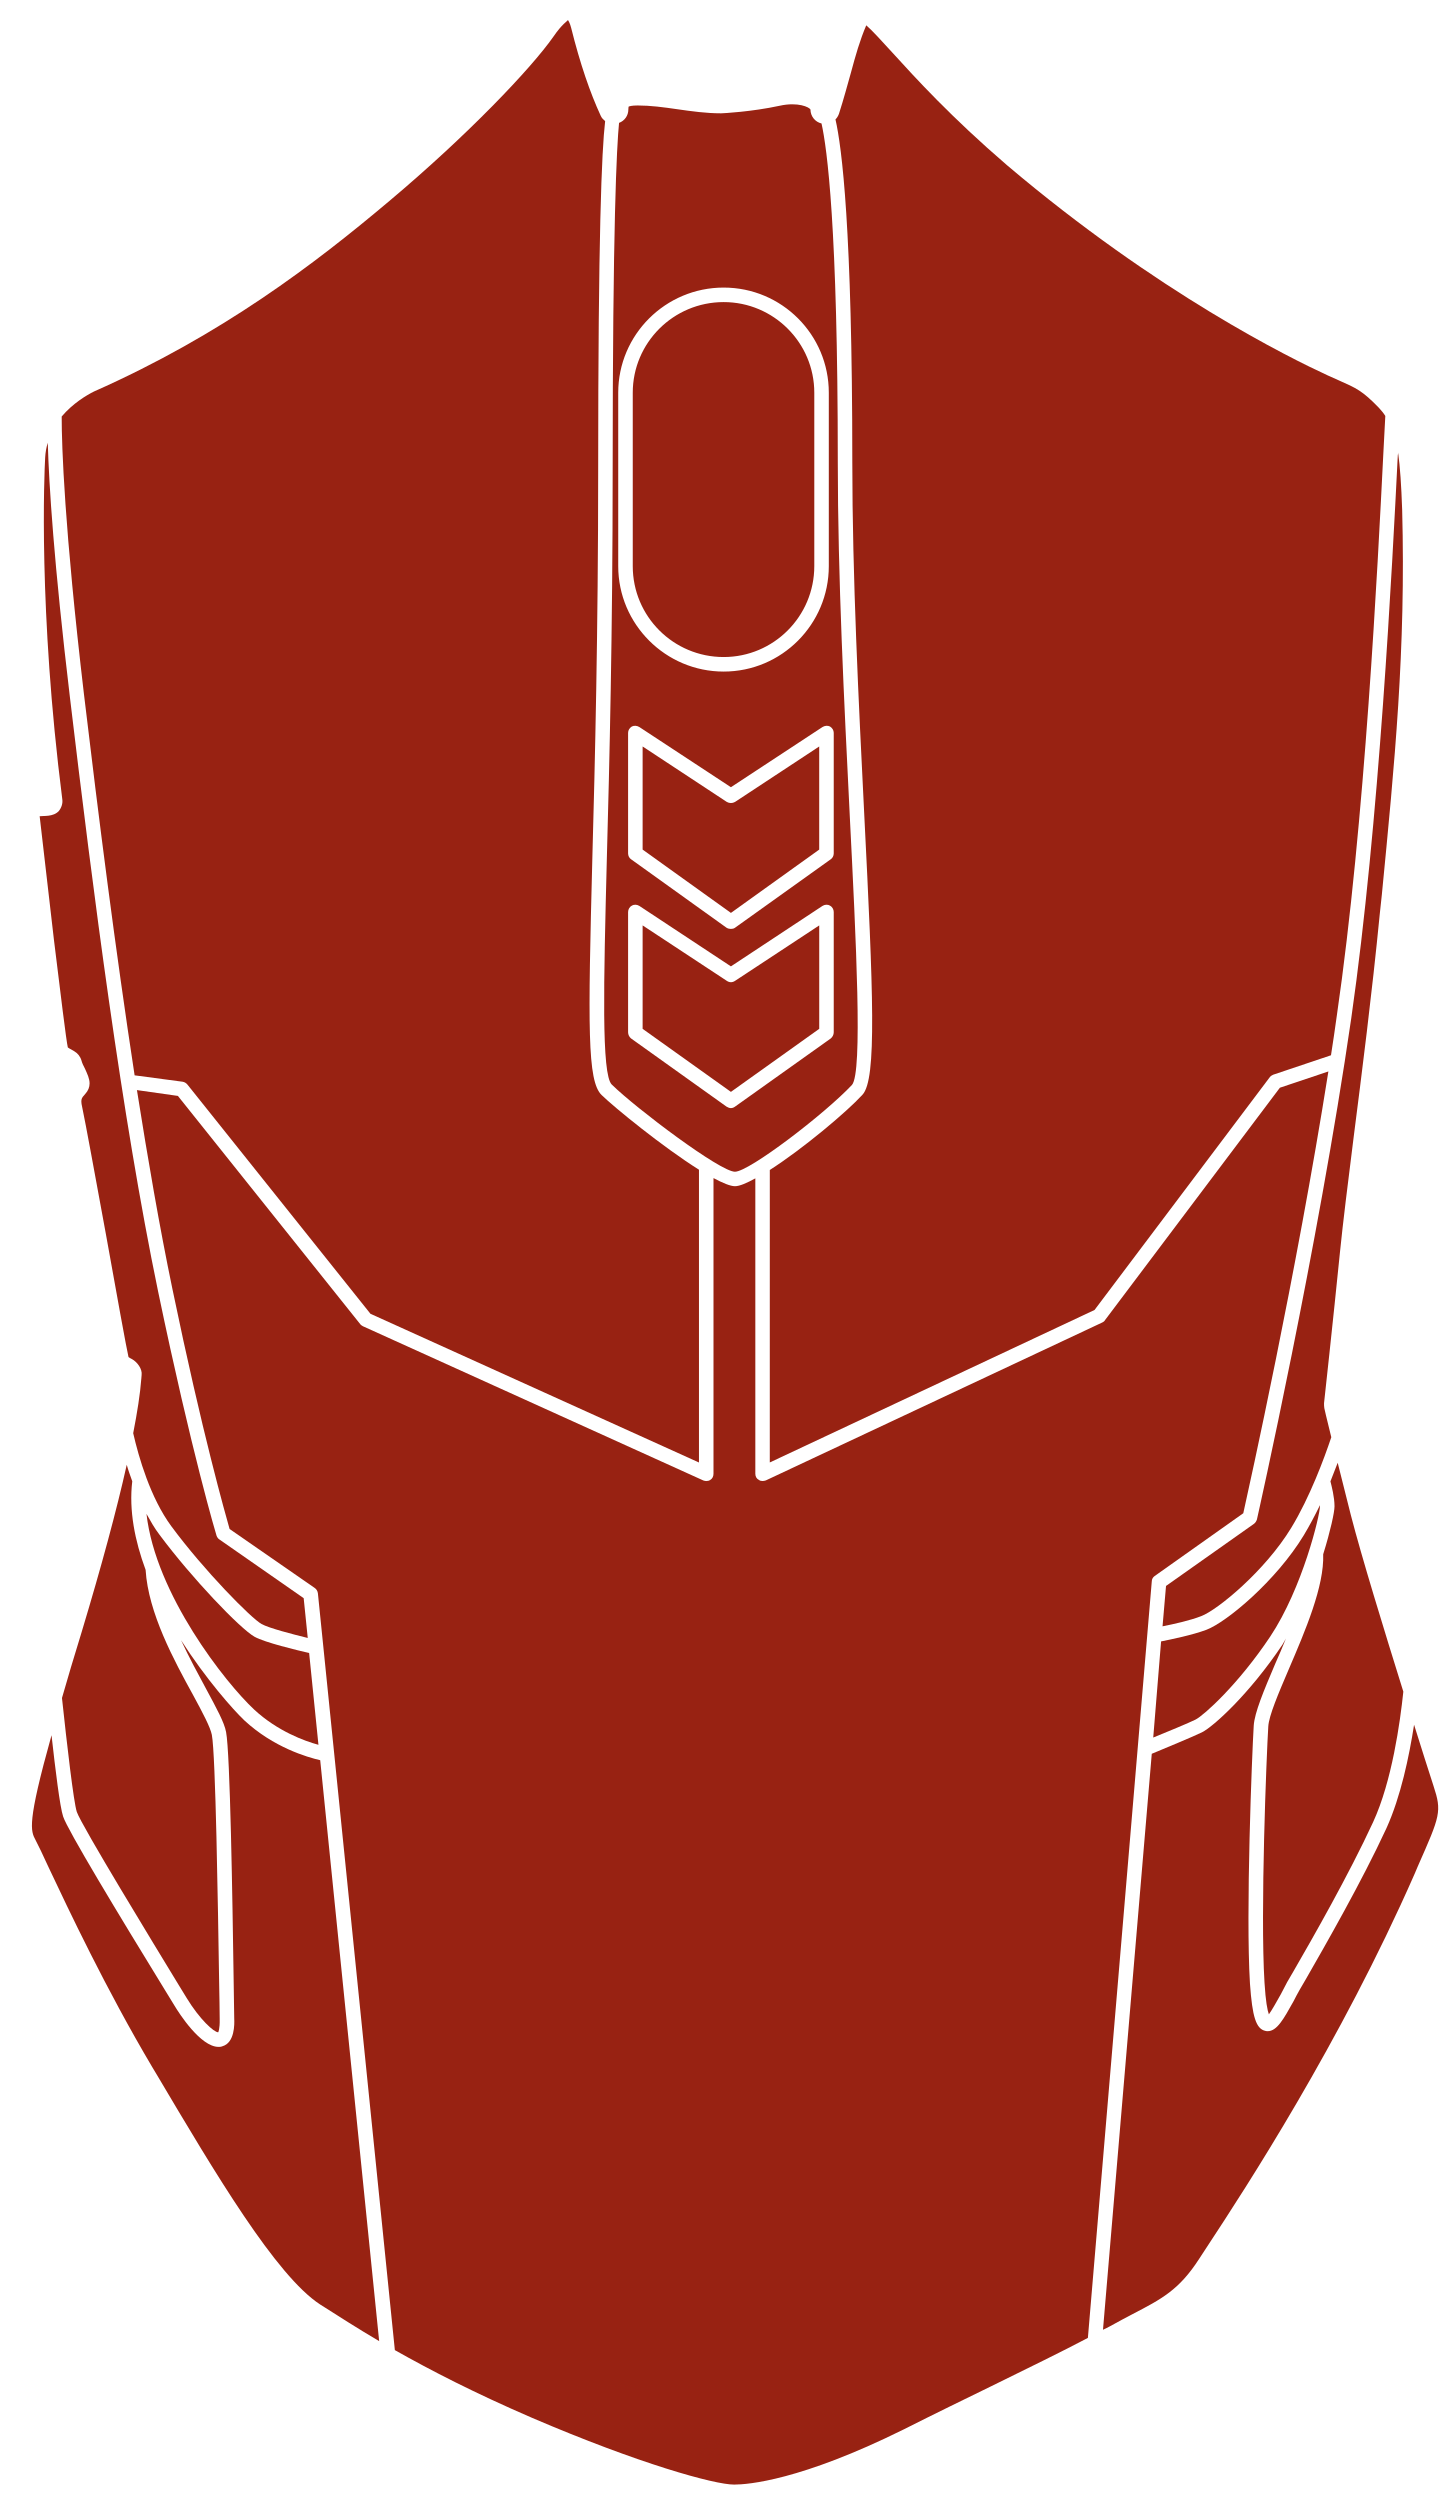
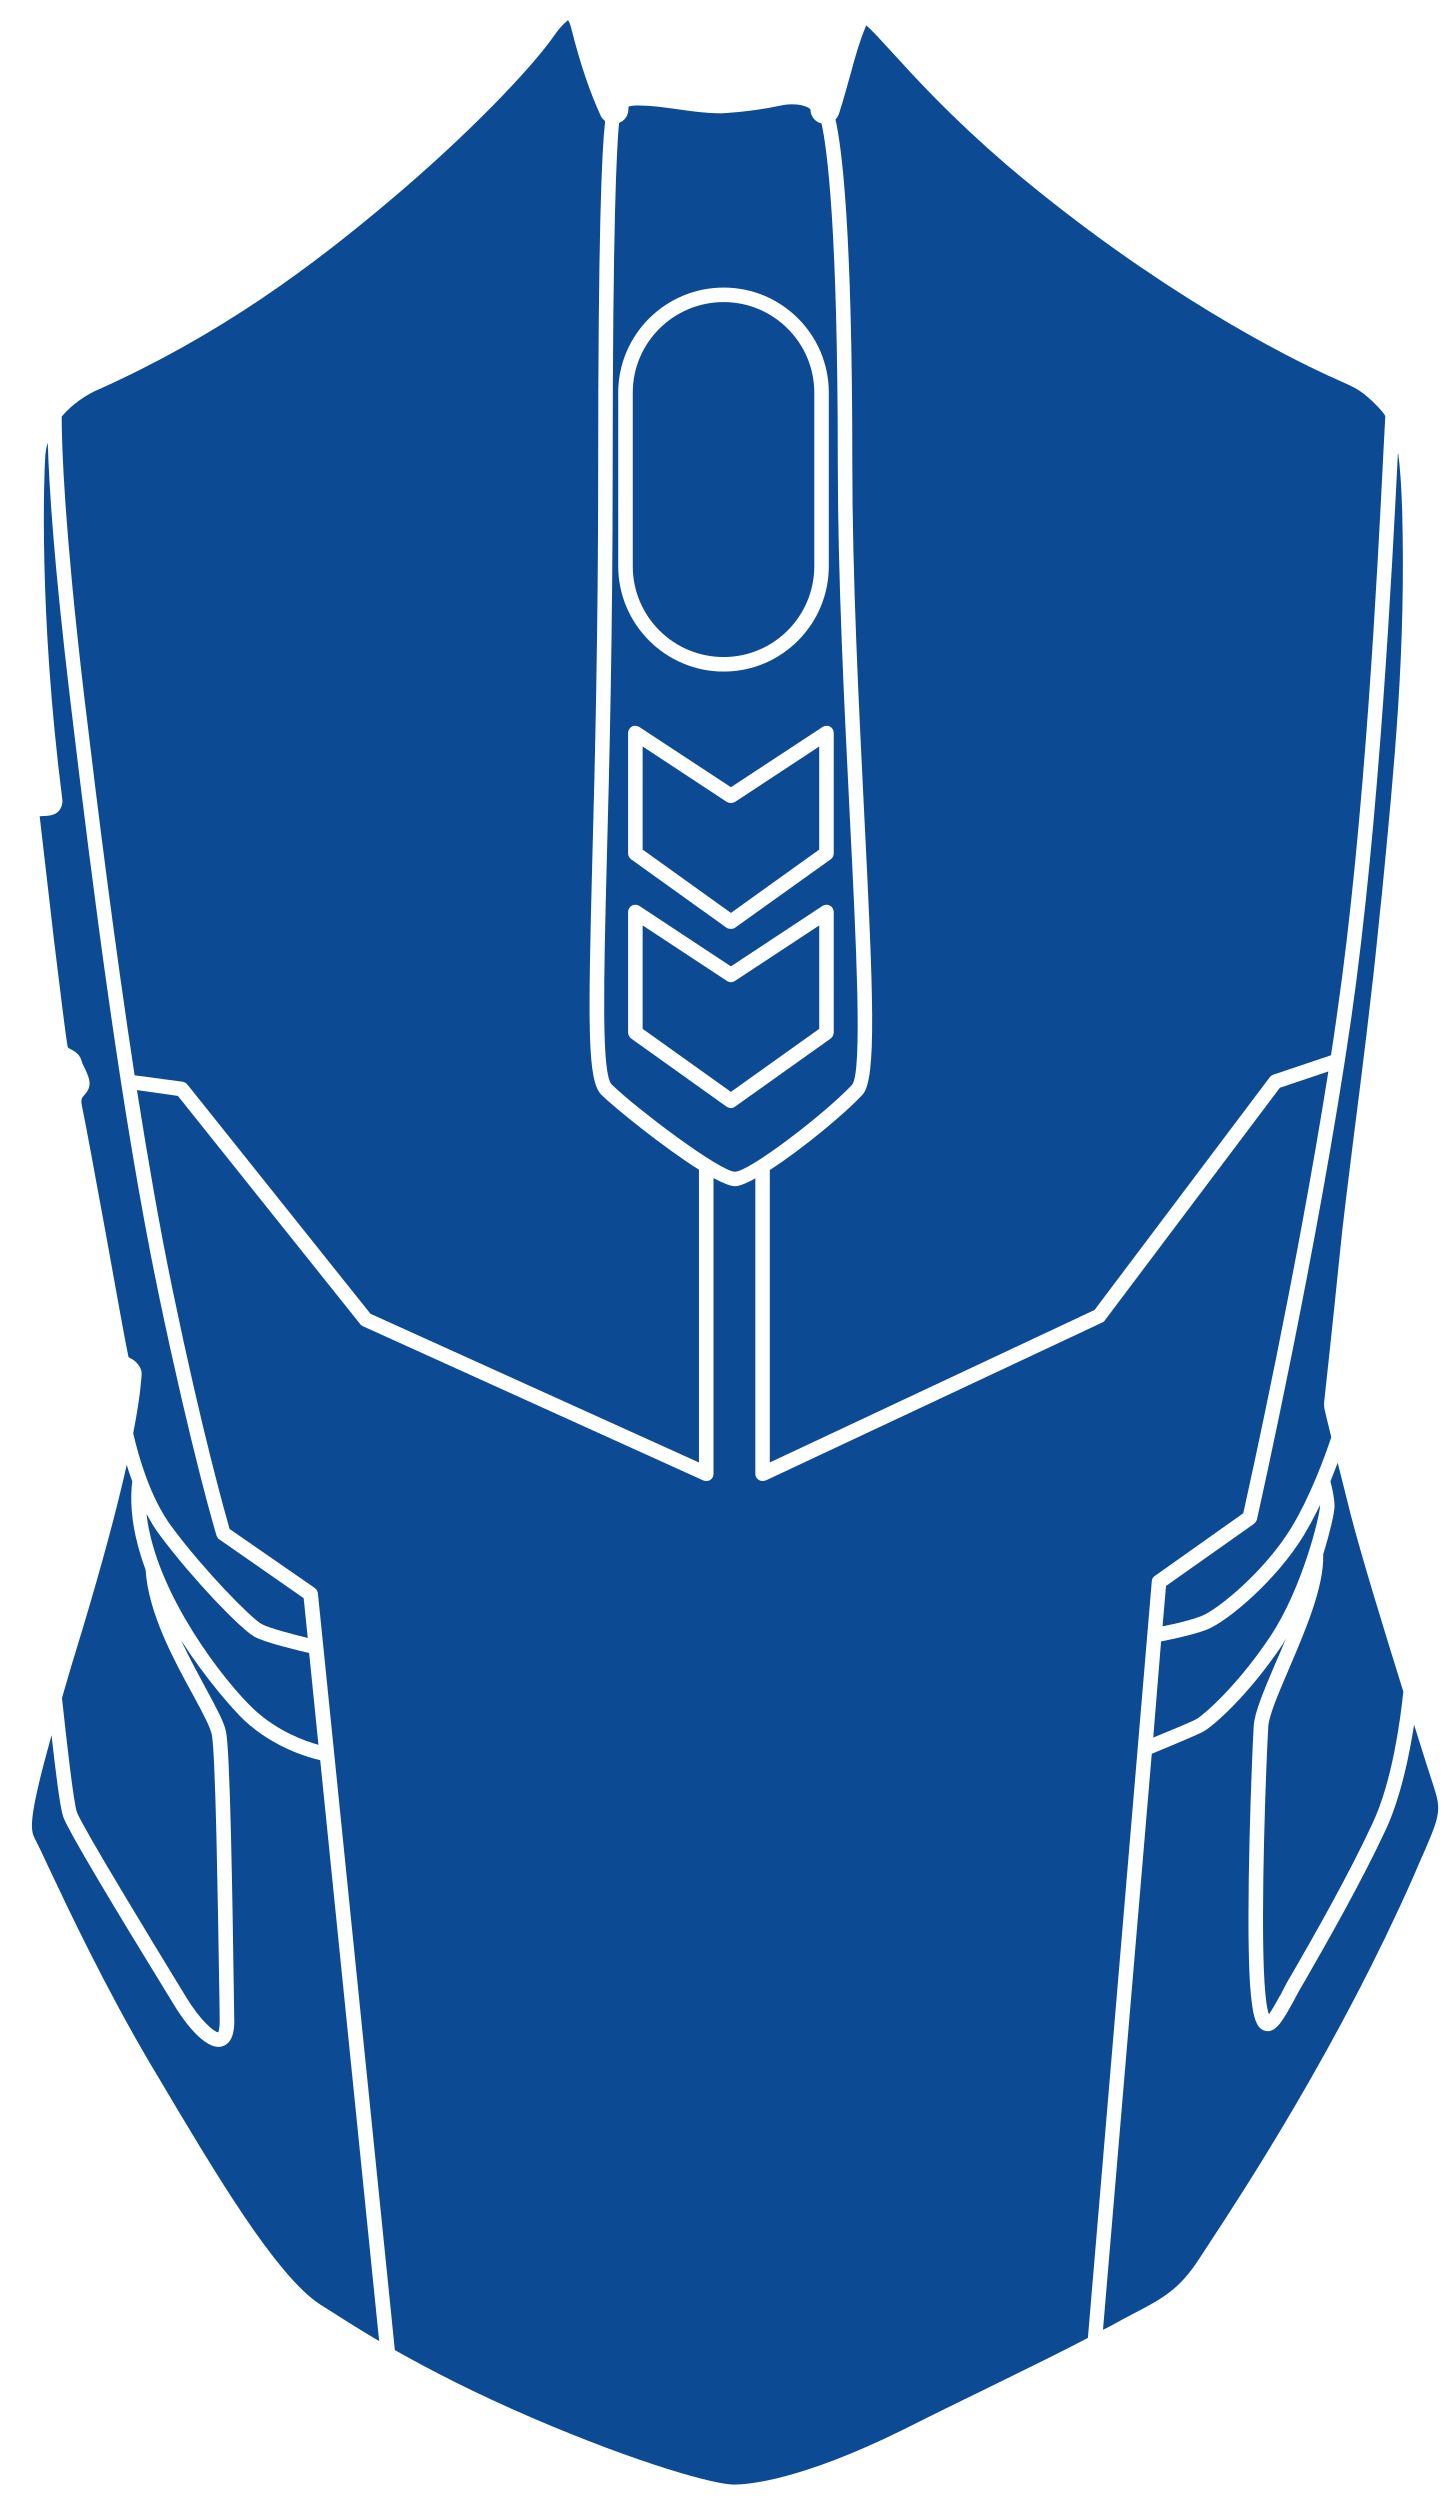
- <svg xmlns="http://www.w3.org/2000/svg" width="280pt" height="482pt" version="1.1" viewBox="0 0 280 482" id="svg380" fill="#982212">
+ <svg xmlns="http://www.w3.org/2000/svg" width="280pt" height="482pt" version="1.1" viewBox="0 0 280 482" id="svg380" fill="#0C4B93">
  <defs id="defs350">
    <symbol id="u" overflow="visible">
      <path d="m 18.766,-1.125 c -0.969,0.5 -1.98,0.875 -3.031,1.125 -1.043,0.258 -2.137,0.391 -3.281,0.391 -3.398,0 -6.09,-0.945 -8.078,-2.844 -1.992,-1.906 -2.984,-4.484 -2.984,-7.734 0,-3.258 0.992,-5.836 2.984,-7.734 1.988,-1.906 4.68,-2.859 8.078,-2.859 1.145,0 2.238,0.133 3.281,0.391 1.051,0.25 2.062,0.625 3.031,1.125 v 4.219 c -0.98,-0.656 -1.945,-1.141 -2.891,-1.453 -0.949,-0.312 -1.949,-0.469 -3,-0.469 -1.875,0 -3.352,0.605 -4.422,1.812 -1.074,1.199 -1.609,2.856 -1.609,4.969 0,2.106 0.535,3.762 1.609,4.969 1.07,1.199 2.547,1.797 4.422,1.797 1.051,0 2.051,-0.148 3,-0.453 0.945,-0.312 1.91,-0.801 2.891,-1.469 z" id="path287" />
    </symbol>
    <symbol id="b" overflow="visible">
      <path d="m 13.734,-11.141 c -0.438,-0.195 -0.871,-0.344 -1.297,-0.438 -0.418,-0.102 -0.84,-0.156 -1.266,-0.156 -1.262,0 -2.231,0.406 -2.906,1.219 -0.68,0.805 -1.016,1.953 -1.016,3.453 v 7.062 H 2.359 v -15.312 h 4.891 v 2.516 c 0.625,-1 1.344,-1.727 2.156,-2.188 0.82,-0.469 1.801,-0.703 2.938,-0.703 0.164,0 0.344,0.012 0.531,0.031 0.195,0.012 0.477,0.039 0.844,0.078 z" id="path290" />
    </symbol>
    <symbol id="a" overflow="visible">
      <path d="m 17.641,-7.703 v 1.406 H 6.188 c 0.125,1.148 0.539,2.008 1.25,2.578 0.707,0.574 1.703,0.859 2.984,0.859 1.031,0 2.082,-0.148 3.156,-0.453 1.082,-0.312 2.191,-0.773 3.328,-1.391 v 3.766 c -1.156,0.438 -2.312,0.766 -3.469,0.984 -1.156,0.227 -2.312,0.344 -3.469,0.344 -2.773,0 -4.93,-0.703 -6.469,-2.109 -1.531,-1.406 -2.297,-3.379 -2.297,-5.922 0,-2.5 0.754,-4.461 2.266,-5.891 1.508,-1.438 3.582,-2.156 6.219,-2.156 2.406,0 4.332,0.73 5.781,2.188 1.445,1.449 2.172,3.383 2.172,5.797 z m -5.031,-1.625 c 0,-0.926 -0.273,-1.672 -0.812,-2.234 -0.543,-0.57 -1.25,-0.859 -2.125,-0.859 -0.949,0 -1.719,0.266 -2.312,0.797 -0.594,0.531 -0.965,1.297 -1.109,2.297 z" id="path293" />
    </symbol>
    <symbol id="k" overflow="visible">
      <path d="m 9.219,-6.891 c -1.023,0 -1.793,0.172 -2.312,0.516 -0.512,0.344 -0.766,0.855 -0.766,1.531 0,0.625 0.207,1.117 0.625,1.469 0.414,0.344 0.988,0.516 1.719,0.516 0.926,0 1.703,-0.328 2.328,-0.984 0.633,-0.664 0.953,-1.492 0.953,-2.484 v -0.562 z m 7.469,-1.844 V 0 h -4.922 v -2.266 c -0.656,0.93 -1.398,1.605 -2.219,2.031 -0.824,0.414 -1.824,0.625 -3,0.625 -1.586,0 -2.871,-0.457 -3.859,-1.375 -0.992,-0.926 -1.484,-2.129 -1.484,-3.609 0,-1.789 0.613,-3.102 1.844,-3.938 1.238,-0.844 3.18,-1.266 5.828,-1.266 h 2.891 v -0.391 c 0,-0.77 -0.309,-1.332 -0.922,-1.688 -0.617,-0.363 -1.57,-0.547 -2.859,-0.547 -1.055,0 -2.031,0.105 -2.938,0.312 -0.898,0.211 -1.73,0.523 -2.5,0.938 v -3.734 c 1.039,-0.25 2.086,-0.441 3.141,-0.578 1.062,-0.133 2.125,-0.203 3.188,-0.203 2.758,0 4.75,0.547 5.969,1.641 1.227,1.086 1.844,2.856 1.844,5.312 z" id="path296" />
    </symbol>
    <symbol id="d" overflow="visible">
      <path d="m 7.703,-19.656 v 4.344 H 12.75 v 3.5 H 7.703 v 6.5 c 0,0.711 0.141,1.188 0.422,1.438 0.281,0.25 0.836,0.375 1.672,0.375 h 2.516 v 3.5 h -4.188 c -1.938,0 -3.312,-0.398 -4.125,-1.203 -0.805,-0.812 -1.203,-2.18 -1.203,-4.109 v -6.5 h -2.422 v -3.5 h 2.422 v -4.344 z" id="path299" />
    </symbol>
    <symbol id="j" overflow="visible">
      <path d="m 12.766,-13.078 v -8.203 h 4.922 V -1e-4 H 12.766 v -2.219 c -0.668,0.906 -1.406,1.57 -2.219,1.984 -0.813,0.414 -1.758,0.625 -2.828,0.625 -1.887,0 -3.434,-0.75 -4.641,-2.25 -1.211,-1.5 -1.812,-3.426 -1.812,-5.781 0,-2.363 0.602,-4.297 1.812,-5.797 1.207,-1.5 2.754,-2.25 4.641,-2.25 1.062,0 2,0.215 2.812,0.641 0.82,0.43 1.566,1.086 2.234,1.969 z m -3.219,9.922 c 1.039,0 1.836,-0.379 2.391,-1.141 0.551,-0.77 0.828,-1.883 0.828,-3.344 0,-1.457 -0.277,-2.566 -0.828,-3.328 -0.555,-0.77 -1.352,-1.156 -2.391,-1.156 -1.043,0 -1.84,0.387 -2.391,1.156 -0.555,0.762 -0.828,1.871 -0.828,3.328 0,1.461 0.273,2.574 0.828,3.344 0.551,0.762 1.348,1.141 2.391,1.141 z" id="path302" />
    </symbol>
    <symbol id="i" overflow="visible">
      <path d="m 10.5,-3.156 c 1.051,0 1.852,-0.379 2.406,-1.141 0.551,-0.77 0.828,-1.883 0.828,-3.344 0,-1.457 -0.277,-2.566 -0.828,-3.328 -0.555,-0.77 -1.355,-1.156 -2.406,-1.156 -1.055,0 -1.859,0.387 -2.422,1.156 -0.555,0.773 -0.828,1.883 -0.828,3.328 0,1.449 0.273,2.559 0.828,3.328 0.562,0.773 1.367,1.156 2.422,1.156 z m -3.25,-9.922 c 0.676,-0.883 1.422,-1.539 2.234,-1.969 0.82,-0.426 1.766,-0.641 2.828,-0.641 1.895,0 3.445,0.75 4.656,2.25 1.207,1.5 1.812,3.434 1.812,5.797 0,2.356 -0.605,4.281 -1.812,5.781 -1.211,1.5 -2.762,2.25 -4.656,2.25 -1.062,0 -2.008,-0.211 -2.828,-0.625 C 8.672,-0.66 7.926,-1.32 7.25,-2.219 V -2e-5 H 2.359 v -21.281 H 7.25 Z" id="path305" />
    </symbol>
    <symbol id="h" overflow="visible">
      <path d="m 0.344,-15.312 h 4.891 l 4.125,10.391 3.5,-10.391 h 4.891 l -6.438,16.766 c -0.648,1.695 -1.402,2.883 -2.266,3.562 -0.867,0.688 -2,1.031 -3.406,1.031 H 2.797 V 2.829 h 1.531 c 0.832,0 1.438,-0.137 1.812,-0.406 C 6.523,2.161 6.82,1.692 7.031,1.016 L 7.172,0.595 Z" id="path308" />
    </symbol>
    <symbol id="g" overflow="visible">
      <path d="M 14.953,-3.719 H 6.734 L 5.422,0 H 0.141 L 7.703,-20.406 h 6.266 L 21.531,0 H 16.25 Z M 8.047,-7.5 h 5.578 l -2.781,-8.125 z" id="path311" />
    </symbol>
    <symbol id="t" overflow="visible">
      <path d="M 2.359,-21.281 H 7.25 V 0 H 2.359 Z" id="path314" />
    </symbol>
    <symbol id="c" overflow="visible">
      <path d="m 9.641,-12.188 c -1.086,0 -1.914,0.391 -2.484,1.172 -0.574,0.781 -0.859,1.906 -0.859,3.375 0,1.469 0.285,2.594 0.859,3.375 0.57,0.773 1.398,1.156 2.484,1.156 1.062,0 1.875,-0.383 2.438,-1.156 0.57,-0.781 0.859,-1.906 0.859,-3.375 0,-1.469 -0.289,-2.594 -0.859,-3.375 -0.562,-0.781 -1.375,-1.172 -2.438,-1.172 z m 0,-3.5 c 2.633,0 4.691,0.715 6.172,2.141 1.477,1.418 2.219,3.387 2.219,5.906 0,2.512 -0.742,4.481 -2.219,5.906 C 14.332,-0.317 12.273,0.39 9.641,0.39 6.992,0.39 4.926,-0.317 3.438,-1.735 1.945,-3.161 1.203,-5.13 1.203,-7.641 c 0,-2.519 0.742,-4.488 2.234,-5.906 1.488,-1.426 3.555,-2.141 6.203,-2.141 z" id="path317" />
    </symbol>
    <symbol id="f" overflow="visible">
      <path d="M 17.75,-9.328 V 0 h -4.922 v -7.141 c 0,-1.32 -0.031,-2.234 -0.094,-2.734 -0.062,-0.5 -0.168,-0.867 -0.312,-1.109 -0.188,-0.312 -0.449,-0.555 -0.781,-0.734 -0.324,-0.176 -0.695,-0.266 -1.109,-0.266 -1.023,0 -1.824,0.398 -2.406,1.188 -0.586,0.781 -0.875,1.871 -0.875,3.266 V -1e-4 H 2.359 v -15.312 H 7.25 v 2.234 c 0.738,-0.883 1.52,-1.539 2.344,-1.969 0.832,-0.426 1.75,-0.641 2.75,-0.641 1.77,0 3.113,0.547 4.031,1.641 0.914,1.086 1.375,2.656 1.375,4.719 z" id="path320" />
    </symbol>
    <symbol id="e" overflow="visible">
      <path d="m 12.422,-21.281 v 3.219 H 9.719 c -0.688,0 -1.172,0.125 -1.453,0.375 -0.273,0.25 -0.406,0.688 -0.406,1.312 v 1.062 h 4.188 v 3.5 H 7.86 V -2e-4 h -4.891 v -11.812 h -2.438 v -3.5 h 2.438 v -1.062 c 0,-1.664 0.461,-2.898 1.391,-3.703 0.926,-0.801 2.367,-1.203 4.328,-1.203 z" id="path323" />
    </symbol>
    <symbol id="s" overflow="visible">
      <path d="m 0.422,-15.312 h 4.891 l 3.828,10.578 3.797,-10.578 h 4.906 L 11.812,0 h -5.375 z" id="path326" />
    </symbol>
    <symbol id="r" overflow="visible">
      <path d="m 16.547,-12.766 c 0.613,-0.945 1.348,-1.672 2.203,-2.172 0.852,-0.5 1.789,-0.75 2.812,-0.75 1.758,0 3.098,0.547 4.016,1.641 0.926,1.086 1.391,2.656 1.391,4.719 V -4e-4 h -4.922 v -7.984 -0.359 c 0.008,-0.133 0.016,-0.32 0.016,-0.562 0,-1.082 -0.164,-1.863 -0.484,-2.344 -0.312,-0.488 -0.824,-0.734 -1.531,-0.734 -0.93,0 -1.648,0.387 -2.156,1.156 -0.512,0.762 -0.773,1.867 -0.781,3.312 v 7.516 h -4.922 v -7.984 c 0,-1.695 -0.148,-2.785 -0.438,-3.266 -0.293,-0.488 -0.812,-0.734 -1.562,-0.734 -0.938,0 -1.664,0.387 -2.172,1.156 -0.512,0.762 -0.766,1.859 -0.766,3.297 v 7.531 h -4.922 v -15.312 h 4.922 v 2.234 c 0.602,-0.863 1.289,-1.516 2.062,-1.953 0.781,-0.438 1.641,-0.656 2.578,-0.656 1.062,0 2,0.258 2.812,0.766 0.812,0.512 1.426,1.23 1.844,2.156 z" id="path329" />
    </symbol>
    <symbol id="q" overflow="visible">
      <path d="M 17.75,-9.328 V 0 h -4.922 v -7.109 c 0,-1.344 -0.031,-2.266 -0.094,-2.766 -0.062,-0.5 -0.168,-0.867 -0.312,-1.109 -0.188,-0.312 -0.449,-0.555 -0.781,-0.734 -0.324,-0.176 -0.695,-0.266 -1.109,-0.266 -1.023,0 -1.824,0.398 -2.406,1.188 -0.586,0.781 -0.875,1.871 -0.875,3.266 V -1e-4 H 2.359 v -21.281 H 7.25 v 8.203 c 0.738,-0.883 1.52,-1.539 2.344,-1.969 0.832,-0.426 1.75,-0.641 2.75,-0.641 1.77,0 3.113,0.547 4.031,1.641 0.914,1.086 1.375,2.656 1.375,4.719 z" id="path332" />
    </symbol>
    <symbol id="p" overflow="visible">
      <path d="m 2.578,-20.406 h 5.875 l 7.422,14 v -14 h 4.984 V 0 h -5.875 L 7.562,-14 V 0 H 2.578 Z" id="path335" />
    </symbol>
    <symbol id="o" overflow="visible">
      <path d="m 2.188,-5.969 v -9.344 h 4.922 v 1.531 c 0,0.836 -0.008,1.875 -0.016,3.125 -0.012,1.25 -0.016,2.086 -0.016,2.5 0,1.242 0.031,2.133 0.094,2.672 0.07,0.543 0.18,0.934 0.328,1.172 0.207,0.324 0.473,0.574 0.797,0.75 0.32,0.168 0.691,0.25 1.109,0.25 1.02,0 1.82,-0.391 2.406,-1.172 0.582,-0.781 0.875,-1.867 0.875,-3.266 v -7.562 h 4.891 V -6e-4 H 12.688 V -2.219 C 11.945,-1.321 11.164,-0.661 10.344,-0.235 9.519,0.179 8.609,0.39 7.609,0.39 5.848,0.39 4.504,-0.149 3.578,-1.235 2.648,-2.317 2.188,-3.895 2.188,-5.969 Z" id="path338" />
    </symbol>
    <symbol id="n" overflow="visible">
      <path d="m 2.578,-20.406 h 8.734 c 2.594,0 4.582,0.578 5.969,1.734 1.395,1.148 2.094,2.789 2.094,4.922 0,2.137 -0.699,3.781 -2.094,4.938 -1.387,1.156 -3.375,1.734 -5.969,1.734 H 7.828 V 3e-4 h -5.25 z m 5.25,3.812 v 5.703 H 10.75 c 1.02,0 1.805,-0.25 2.359,-0.75 0.562,-0.5 0.844,-1.203 0.844,-2.109 0,-0.914 -0.281,-1.617 -0.844,-2.109 -0.555,-0.488 -1.34,-0.734 -2.359,-0.734 z" id="path341" />
    </symbol>
    <symbol id="m" overflow="visible">
      <path d="M 2.359,-15.312 H 7.25 v 15.031 c 0,2.051 -0.496,3.617 -1.484,4.703 -0.98,1.082 -2.406,1.625 -4.281,1.625 H -0.938 V 2.828 h 0.859 c 0.926,0 1.562,-0.211 1.906,-0.625 0.352,-0.418 0.531,-1.246 0.531,-2.484 z m 0,-5.969 H 7.25 v 4 H 2.359 Z" id="path344" />
    </symbol>
    <symbol id="l" overflow="visible">
      <path d="m 14.719,-14.828 v 3.984 c -0.656,-0.457 -1.324,-0.797 -2,-1.016 -0.668,-0.219 -1.359,-0.328 -2.078,-0.328 -1.367,0 -2.434,0.402 -3.203,1.203 -0.762,0.793 -1.141,1.906 -1.141,3.344 0,1.43 0.379,2.543 1.141,3.344 0.77,0.793 1.836,1.188 3.203,1.188 0.758,0 1.484,-0.109 2.172,-0.328 0.688,-0.227 1.32,-0.566 1.906,-1.016 v 4 c -0.762,0.281 -1.539,0.488 -2.328,0.625 -0.781,0.145 -1.574,0.219 -2.375,0.219 -2.762,0 -4.922,-0.707 -6.484,-2.125 -1.555,-1.414 -2.328,-3.383 -2.328,-5.906 0,-2.531 0.773,-4.504 2.328,-5.922 1.562,-1.414 3.723,-2.125 6.484,-2.125 0.801,0 1.594,0.074 2.375,0.219 0.781,0.137 1.555,0.352 2.328,0.641 z" id="path347" />
    </symbol>
  </defs>
  <g id="g378" transform="translate(-211.0946,-38.73341)">
    <path d="m 225.9,388.06 c -0.617,-1.902 -1.902,-13.047 -2.856,-21.953 1.062,-3.695 2.297,-7.894 3.809,-12.77 3.809,-12.656 6.719,-23.406 8.68,-32.199 0.281,1.062 0.672,2.07 1.062,3.191 -0.672,5.602 0.504,11.48 2.574,17.078 0.504,8.289 5.488,17.473 9.184,24.191 1.793,3.305 3.305,6.16 3.586,7.617 0.727,3.754 1.176,33.098 1.398,47.207 0.055,3.305 0.113,5.938 0.113,7.504 0.055,2.07 -0.281,2.633 -0.281,2.633 -0.84,0 -3.586,-2.519 -6.047,-6.551 l -1.68,-2.742 c -4.59,-7.559 -18.645,-30.574 -19.543,-33.207 z" id="path352" />
    <path d="m 235.87,300.37 c -0.281,-1.062 -2.465,-13.105 -4.367,-23.742 -2.07,-11.312 -4.031,-21.953 -4.426,-23.742 -0.504,-2.238 -0.391,-2.297 0.504,-3.305 0.504,-0.559 0.785,-1.23 0.785,-1.961 0,-0.953 -0.449,-1.848 -0.895,-2.856 -0.281,-0.504 -0.559,-1.121 -0.672,-1.566 -0.223,-0.785 -0.727,-1.398 -1.398,-1.793 -0.953,-0.504 -1.23,-0.727 -1.23,-0.727 -0.281,-1.121 -1.457,-10.754 -2.688,-20.832 -1.176,-10.078 -2.406,-20.719 -2.742,-23.742 0.672,-0.113 2.633,0.168 3.695,-1.008 0.504,-0.617 0.785,-1.457 0.672,-2.238 -4.648,-36.512 -3.473,-63 -3.305,-65.91 0.055,-1.008 0.223,-1.961 0.504,-2.856 0.223,8.062 1.176,23.129 4.258,49 4.481,37.633 9.969,80.641 17.023,114.69 6.496,31.191 11.199,46.871 11.258,47.039 0.113,0.281 0.281,0.559 0.559,0.727 l 16.238,11.312 0.785,7.672 c -2.969,-0.727 -7.504,-1.902 -8.902,-2.688 -1.961,-1.062 -11.09,-10.305 -17.414,-18.871 -4.031,-5.488 -6.273,-13.273 -7.336,-17.922 0.785,-4.031 1.344,-7.559 1.566,-10.527 l 0.055,-0.672 c 0.168,-1.176 -0.84,-2.519 -1.848,-3.078 -0.23,-0.121 -0.566,-0.289 -0.68,-0.402 z" id="path354" />
    <path d="m 260.17,354.3 c 2.016,1.121 8.121,2.574 10.527,3.137 l 1.793,17.695 c -2.688,-0.727 -7.894,-2.633 -12.375,-6.777 -5.543,-5.152 -19.039,-22.289 -20.777,-37.742 0.785,1.398 1.566,2.801 2.519,4.031 6.16,8.289 15.512,18.086 18.312,19.656 z" id="path356" />
    <path d="m 272.83,378.1 11.367,112 c -4.199,-2.465 -7.84,-4.816 -11.367,-7.055 -8.512,-5.543 -20.215,-25.258 -31.527,-44.352 l -0.84,-1.398 c -8.961,-15.121 -16.129,-30.352 -19.992,-38.527 -1.176,-2.574 -2.07,-4.426 -2.519,-5.266 -0.953,-1.793 -1.68,-3.191 3.078,-20.215 0.727,6.551 1.625,13.887 2.238,15.68 0.84,2.574 10.473,18.535 19.824,33.77 l 1.68,2.742 c 0.84,1.398 4.984,7.894 8.457,7.894 0.223,0 0.449,0 0.727,-0.113 2.406,-0.672 2.352,-4.258 2.297,-5.375 l -0.113,-7.504 c -0.223,-15.289 -0.672,-43.68 -1.457,-47.711 -0.336,-1.848 -1.848,-4.594 -3.863,-8.344 -1.512,-2.801 -3.246,-5.992 -4.816,-9.352 4.816,7.504 10.023,13.383 12.207,15.457 5.606,5.203 12.156,7.106 14.621,7.668 z" id="path358" />
    <path d="m 227.3,172.74 c -3.809,-32.367 -4.312,-47.992 -4.312,-53.703 2.129,-2.519 4.762,-4.09 6.215,-4.816 24.754,-10.977 42.672,-24.695 56.953,-36.734 15.062,-12.656 27.328,-25.535 31.641,-31.695 1.68,-2.465 2.742,-3.023 2.801,-3.191 0.113,0.168 0.391,0.617 0.617,1.512 1.734,6.945 3.641,12.488 5.711,16.969 0.168,0.391 0.504,0.727 0.84,1.008 -0.672,5.769 -1.344,21.895 -1.344,67.594 0,30.855 -0.617,56.055 -1.121,74.426 -0.84,32.648 -1.008,43.062 1.793,45.754 2.465,2.406 11.816,10.023 18.762,14.391 v 56.449 l -63.336,-28.672 -35.281,-44.184 c -0.223,-0.281 -0.559,-0.504 -0.953,-0.559 l -9.238,-1.23 c -3.699,-24.203 -6.945,-49.793 -9.746,-73.316 z" id="path360" />
    <path d="m 352.8,193.35 16.238,-10.695 v 19.879 l -17.023,12.207 -17.023,-12.207 v -19.879 l 16.238,10.695 c 0.504,0.281 1.066,0.281 1.57,0 z" id="path362" />
    <path d="m 352.8,227.85 c -0.504,0.336 -1.062,0.336 -1.566,0 l -16.238,-10.695 v 19.938 l 17.023,12.152 17.023,-12.152 v -19.938 z m 0,0 c -0.504,0.336 -1.062,0.336 -1.566,0 l -16.238,-10.695 v 19.938 l 17.023,12.152 17.023,-12.152 v -19.938 z m 22.117,-32.09 c -1.062,-21.449 -2.297,-45.754 -2.297,-67.984 0,-45.305 -2.07,-60.48 -3.137,-65.238 -1.23,-0.281 -2.129,-1.398 -2.129,-2.688 -0.223,-0.449 -2.406,-1.512 -5.938,-0.727 -5.434,1.176 -10.977,1.457 -11.258,1.457 h -0.113 c -2.801,0 -5.602,-0.391 -8.344,-0.785 -2.688,-0.391 -5.207,-0.727 -7.672,-0.727 -1.176,0 -1.625,0.168 -1.734,0.223 0,0 -0.055,0.223 -0.055,0.559 0,1.176 -0.727,2.184 -1.793,2.574 -0.449,4.594 -1.23,19.488 -1.23,67.258 0,30.91 -0.617,56.113 -1.121,74.48 -0.617,24.246 -1.062,41.719 0.953,43.68 4.762,4.648 20.887,16.801 23.742,16.801 2.742,0 17.305,-11.145 22.566,-16.742 2.082,-2.41 0.793,-27.723 -0.441,-52.141 z m -44.629,-81.309 c 0,-11.199 9.129,-20.273 20.328,-20.273 11.199,0 20.273,9.07 20.273,20.273 v 33.434 c 0,11.199 -9.07,20.328 -20.273,20.328 -11.199,0 -20.328,-9.129 -20.328,-20.328 z m 41.551,123.31 c 0,0.449 -0.223,0.895 -0.559,1.176 l -18.48,13.16 c -0.223,0.168 -0.504,0.281 -0.785,0.281 -0.281,0 -0.559,-0.113 -0.84,-0.281 l -18.426,-13.16 c -0.336,-0.281 -0.559,-0.727 -0.559,-1.176 v -23.184 c 0,-0.504 0.281,-1.008 0.727,-1.23 0.449,-0.281 1.008,-0.223 1.457,0.055 l 17.641,11.648 17.641,-11.648 c 0.449,-0.281 1.008,-0.336 1.457,-0.055 0.449,0.223 0.727,0.727 0.727,1.23 z m 0,-34.492 c 0,0.449 -0.223,0.895 -0.559,1.121 l -18.48,13.215 c -0.223,0.168 -0.504,0.223 -0.785,0.223 -0.281,0 -0.559,-0.055 -0.84,-0.223 l -18.426,-13.215 c -0.336,-0.223 -0.559,-0.672 -0.559,-1.121 v -23.238 c 0,-0.504 0.281,-0.953 0.727,-1.23 0.449,-0.223 1.008,-0.168 1.457,0.113 l 17.641,11.594 17.641,-11.594 c 0.449,-0.281 1.008,-0.336 1.457,-0.113 0.449,0.281 0.727,0.727 0.727,1.23 z m -20.609,24.582 -16.238,-10.695 v 19.938 l 17.023,12.152 17.023,-12.152 V 217.156 L 352.8,227.851 c -0.504,0.336 -1.066,0.336 -1.57,0 z m -0.613,-62.441 c 9.633,0 17.473,-7.84 17.473,-17.527 v -33.434 c 0,-9.633 -7.84,-17.473 -17.473,-17.473 -9.688,0 -17.527,7.84 -17.527,17.473 v 33.434 c -0.004,9.688 7.84,17.527 17.527,17.527 z" id="path364" />
    <path d="m 465.58,328.93 v 0.223 c 0,1.734 -3.359,15.734 -9.574,25.09 -6.16,9.238 -12.77,15.176 -14.391,16.016 -1.23,0.617 -5.543,2.406 -8.176,3.473 l 1.512,-18.535 c 1.961,-0.391 6.047,-1.23 8.734,-2.238 3.977,-1.512 13.496,-9.52 18.762,-18.199 1.117,-1.855 2.184,-3.871 3.133,-5.828 z" id="path366" />
    <path d="m 433.16,343.6 -12.32,145.88 c -4.984,2.633 -11.199,5.656 -18.594,9.297 -5.039,2.465 -10.695,5.207 -16.91,8.344 -19.879,9.855 -30.07,10.641 -32.703,10.641 -3.809,0 -18.367,-4.031 -38.977,-12.879 -11.145,-4.816 -19.488,-9.129 -26.434,-13.047 l -14.84,-145.94 c -0.055,-0.391 -0.281,-0.785 -0.617,-1.008 l -16.406,-11.367 c -0.785,-2.801 -5.207,-18.199 -11.031,-46.312 -2.465,-11.871 -4.703,-24.863 -6.832,-38.305 l 7.894,1.121 35.168,44.016 c 0.113,0.168 0.336,0.281 0.504,0.391 l 65.633,29.734 c 0.168,0.055 0.391,0.113 0.559,0.113 0.281,0 0.559,-0.055 0.785,-0.223 0.391,-0.223 0.617,-0.672 0.617,-1.176 v -57.012 c 1.793,0.953 3.246,1.566 4.144,1.566 0.895,0 2.297,-0.617 3.922,-1.512 v 56.953 c 0,0.504 0.223,0.953 0.672,1.176 0.223,0.168 0.449,0.223 0.727,0.223 0.223,0 0.391,-0.055 0.617,-0.113 l 64.902,-30.465 c 0.223,-0.113 0.391,-0.223 0.504,-0.449 l 33.711,-44.801 9.352,-3.137 c -6.215,39.312 -15.289,80.137 -16.406,85.176 l -17.078,12.098 c -0.34,0.23 -0.562,0.621 -0.562,1.016 z" id="path368" />
    <path d="m 375.42,127.78 c 0,-44.969 -2.016,-60.648 -3.246,-66.023 0.277,-0.281 0.5,-0.617 0.668,-1.066 0.953,-2.969 1.625,-5.543 2.297,-7.894 0.953,-3.527 1.734,-6.273 2.969,-9.184 1.176,1.008 3.078,3.137 4.984,5.207 4.535,4.984 11.367,12.488 22.176,21.785 29.062,24.641 54.602,37.184 61.77,40.488 l 2.129,0.953 c 3.414,1.512 4.594,2.016 7.785,5.32 0.449,0.504 0.895,1.008 1.23,1.566 -0.113,1.902 -0.223,4.426 -0.391,7.449 -1.062,21.168 -3.527,70.84 -8.961,108.19 -0.336,2.519 -0.727,5.039 -1.121,7.617 l -11.148,3.75 c -0.281,0.113 -0.504,0.281 -0.672,0.504 l -33.77,44.855 -62.609,29.398 0.004,-56.391 c 6.383,-4.09 14.785,-11.145 17.863,-14.504 2.801,-2.969 2.07,-19.711 0.336,-54.207 -1.062,-21.395 -2.293,-45.641 -2.293,-67.816 z" id="path370" />
    <path d="m 471.52,330.78 c 2.129,8.23 6.383,22.062 10.137,34.105 -0.617,5.879 -2.184,17.246 -5.824,25.145 -4.703,10.191 -11.648,22.344 -15.398,28.84 l -1.176,2.016 c -0.391,0.785 -0.84,1.566 -1.23,2.352 -0.727,1.289 -1.68,3.023 -2.297,3.863 -0.281,-0.785 -0.617,-2.465 -0.84,-6.106 -0.84,-13.609 0.391,-43.902 0.727,-49.391 0.113,-2.07 1.961,-6.383 3.922,-10.977 3.246,-7.559 6.887,-16.07 6.664,-22.23 1.398,-4.481 2.184,-8.121 2.184,-9.238 0,-1.793 -0.559,-3.922 -0.785,-4.816 0.504,-1.289 0.953,-2.465 1.398,-3.586 0.672,2.742 1.512,6.047 2.519,10.023 z" id="path372" />
    <path d="m 471.63,234.96 c 5.375,-37.465 7.894,-87.191 8.961,-108.47 0.055,-0.168 0.055,-0.336 0.055,-0.504 0.391,2.801 0.617,6.273 0.785,11.031 0.727,26.992 -1.457,48.887 -3.922,74.258 l -0.391,3.641 c -1.512,15.512 -3.473,30.801 -5.039,43.062 -1.121,8.902 -2.07,16.52 -2.633,22.121 -1.344,13.383 -3.078,29.176 -3.078,29.176 0,0.336 0,0.617 0.055,0.953 0,0 0.391,1.793 1.344,5.602 -1.344,4.031 -4.144,11.594 -7.727,17.473 -5.039,8.289 -14.223,15.848 -17.359,17.023 -2.129,0.84 -5.434,1.566 -7.449,1.961 l 0.672,-7.785 16.969,-11.984 c 0.281,-0.223 0.449,-0.504 0.559,-0.84 0.109,-0.508 11.703,-51.918 18.199,-96.715 z" id="path374" />
    <path d="m 487.48,383.08 c 1.625,4.93 1.289,5.711 -3.023,15.457 l -0.617,1.457 c -14.336,32.648 -32.762,60.871 -39.762,71.512 l -1.793,2.742 c -3.863,5.992 -7.223,7.727 -12.824,10.641 -1.344,0.727 -2.801,1.457 -4.367,2.352 -0.391,0.223 -0.895,0.449 -1.344,0.672 l 9.406,-111.05 c 2.129,-0.895 8.121,-3.359 9.688,-4.144 2.129,-1.062 9.07,-7.281 15.512,-16.91 0.223,-0.391 0.449,-0.785 0.672,-1.176 -0.672,1.68 -1.398,3.359 -2.07,4.871 -2.238,5.266 -3.977,9.406 -4.144,11.93 -0.336,5.543 -1.566,36.008 -0.727,49.727 0.449,6.441 1.176,8.734 2.969,9.129 0.168,0.055 0.336,0.055 0.449,0.055 1.793,0 3.078,-2.352 4.984,-5.769 0.391,-0.785 0.785,-1.512 1.23,-2.297 l 1.176,-2.016 c 3.754,-6.551 10.754,-18.762 15.512,-29.062 2.742,-6.047 4.367,-13.777 5.32,-19.938 1.457,4.707 2.801,8.852 3.754,11.816 z" id="path376" />
  </g>
</svg>
